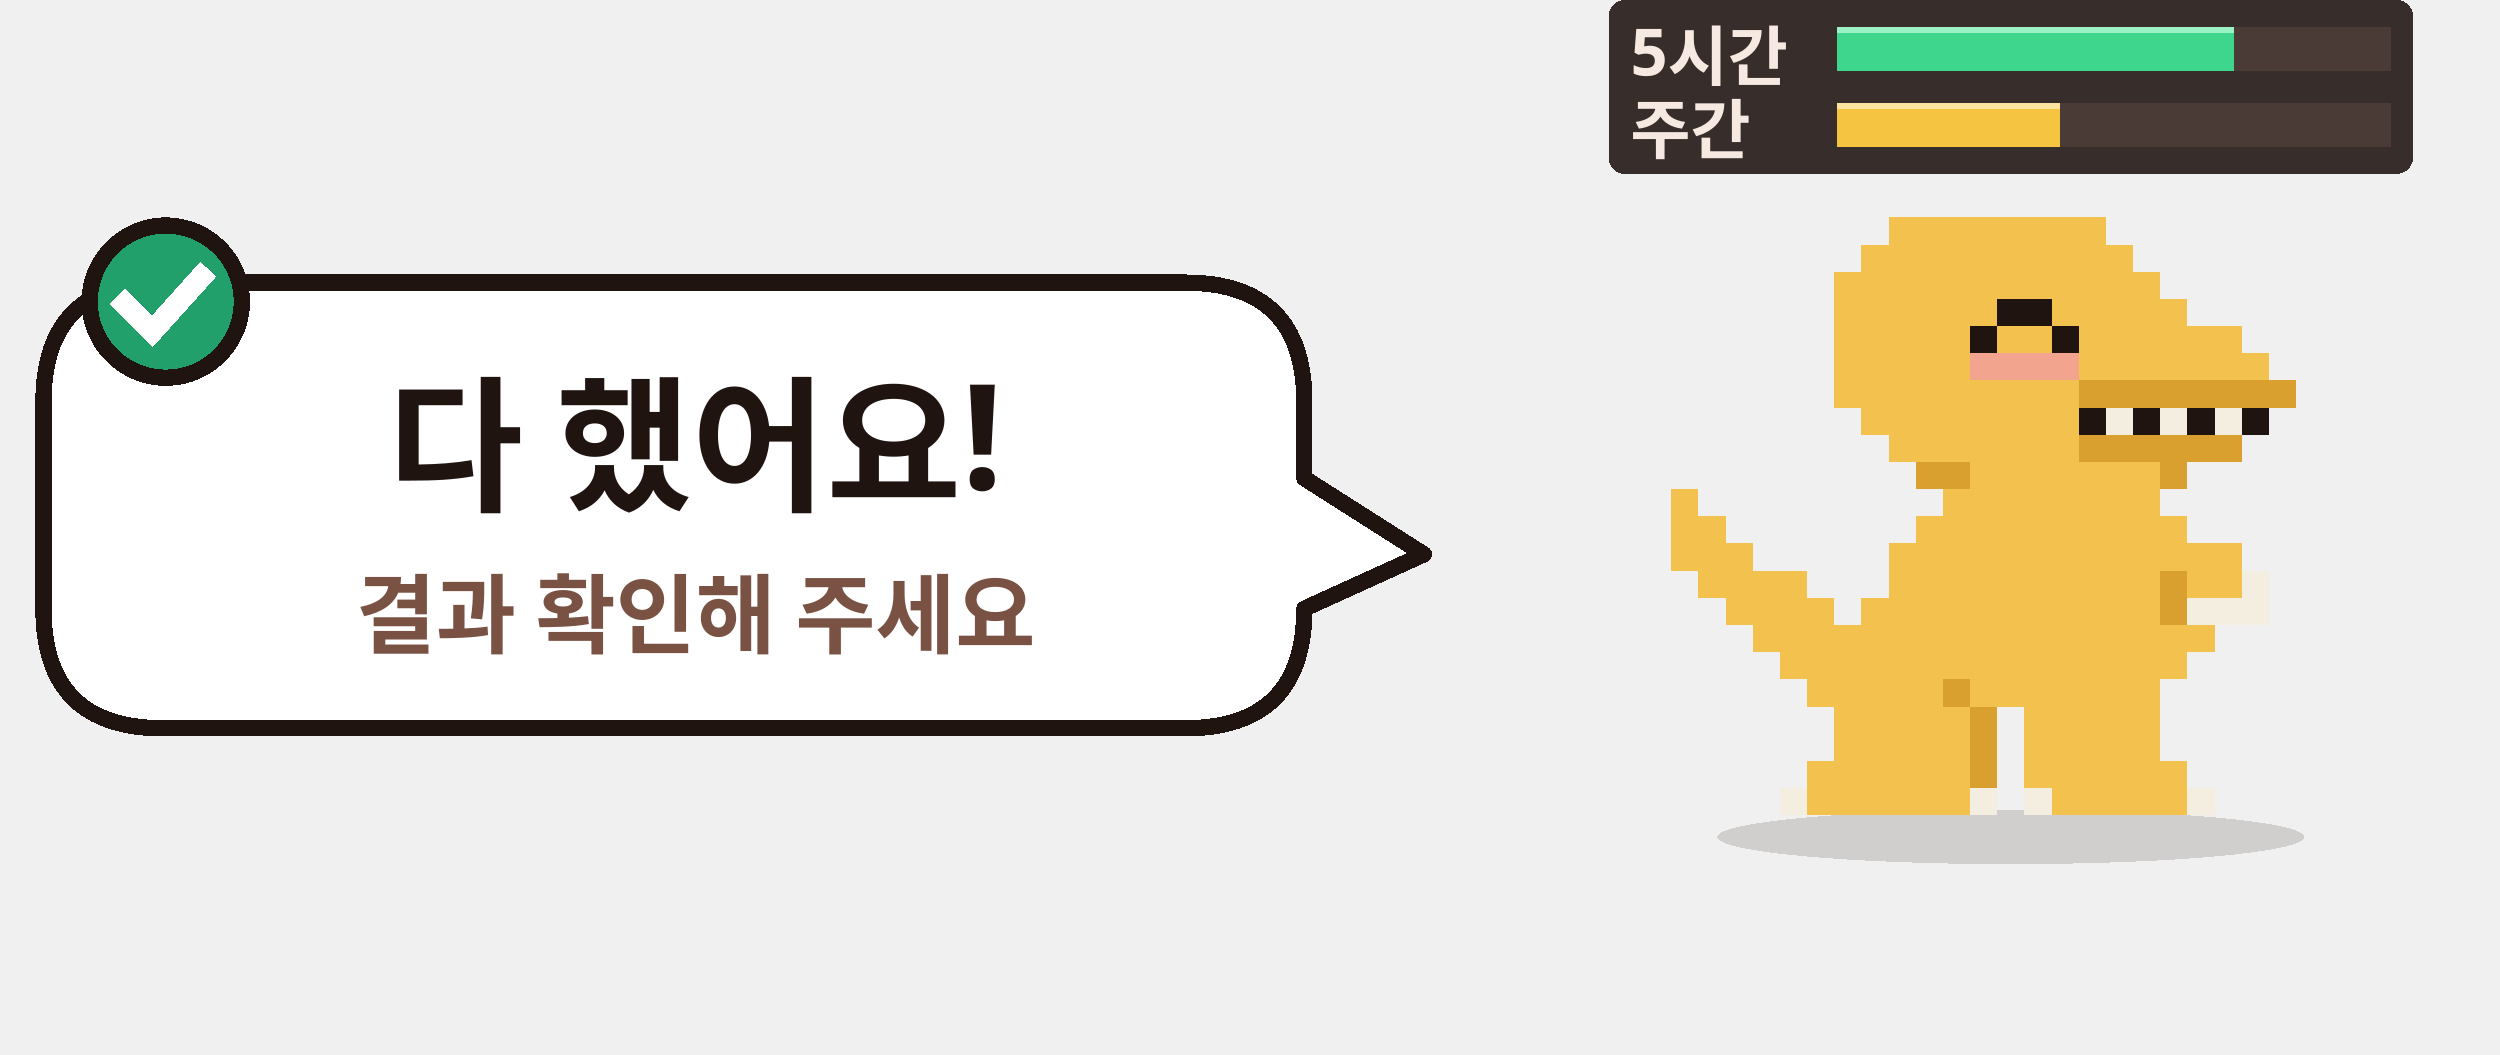
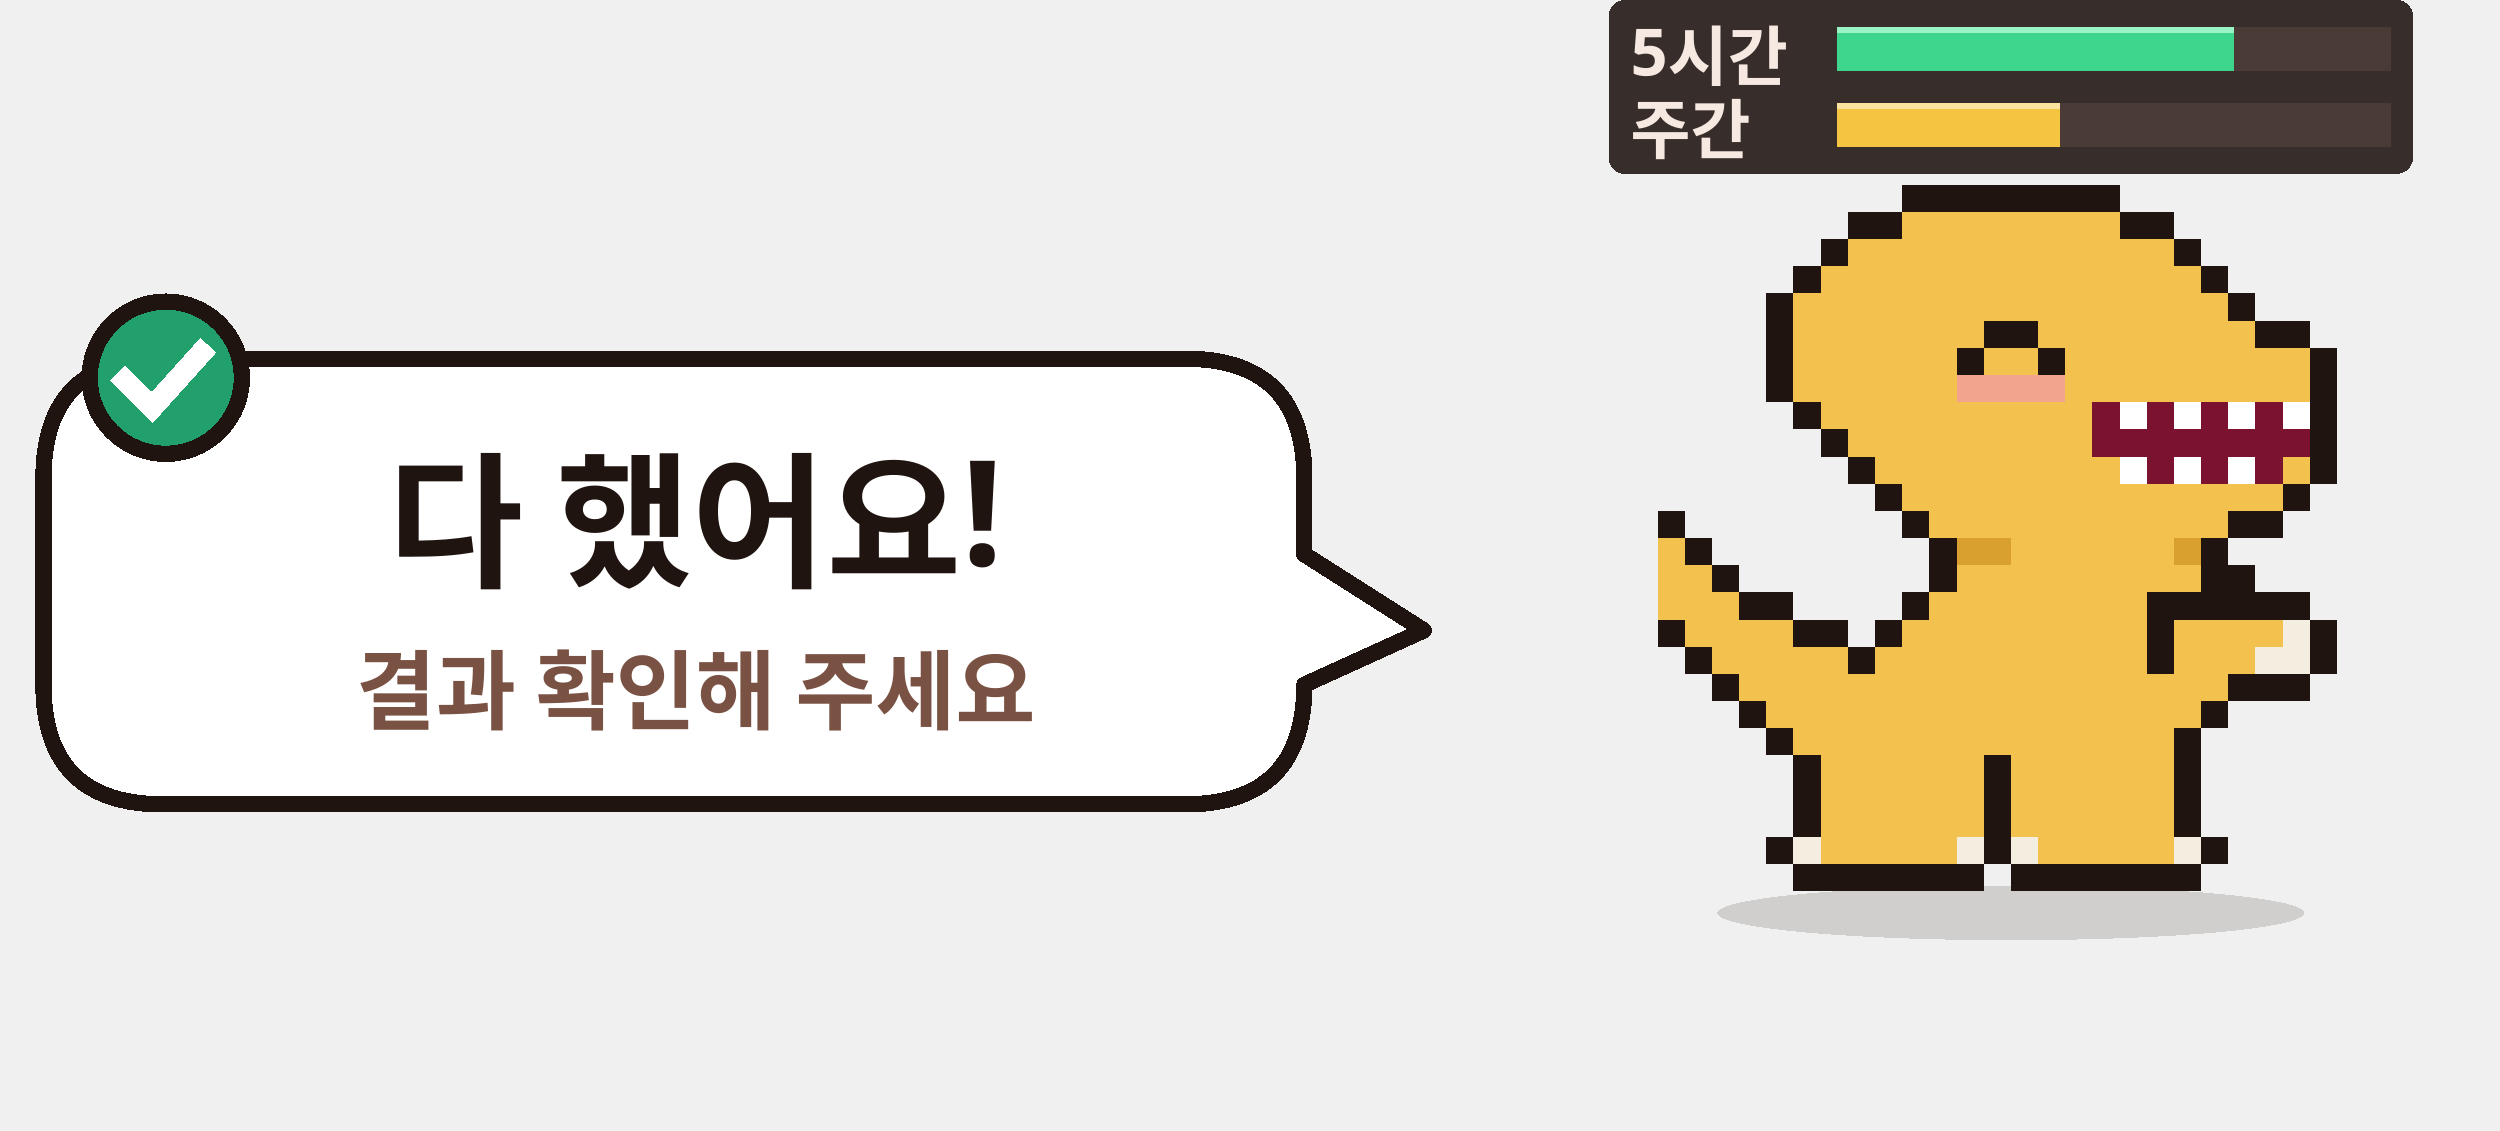
- <svg xmlns="http://www.w3.org/2000/svg" width="460" height="194" viewBox="0 0 460 194" shape-rendering="crispEdges">
+ <svg xmlns="http://www.w3.org/2000/svg" width="460" height="208" viewBox="0 0 460 208" shape-rendering="crispEdges">
  <g transform="translate(370 16)">
    <g transform="scale(1)">
      <g transform="translate(-370 -16)">
        <rect x="296" y="0" width="148" height="32" rx="3" fill="#1F1410" fill-opacity="0.88" />
        <text x="300" y="9" dominant-baseline="central" font-family="'Malgun Gothic','Apple SD Gothic Neo','Noto Sans KR',sans-serif" font-size="12" font-weight="700" fill="#F5E9E2">5시간</text>
        <rect x="338" y="5" width="102" height="8" fill="#4A3B36" />
        <rect x="338" y="5" width="73" height="8" fill="#3DD68C" />
        <rect x="338" y="5" width="73" height="1" fill="#9AF2C5" />
        <text x="300" y="23" dominant-baseline="central" font-family="'Malgun Gothic','Apple SD Gothic Neo','Noto Sans KR',sans-serif" font-size="12" font-weight="700" fill="#F5E9E2">주간</text>
        <rect x="338" y="19" width="102" height="8" fill="#4A3B36" />
        <rect x="338" y="19" width="41" height="8" fill="#F5C542" />
        <rect x="338" y="19" width="41" height="1" fill="#FBE3A0" />
      </g>
    </g>
  </g>
-   <g transform="translate(0 34)">
+   <g transform="translate(0 48)">
    <g transform="translate(262 68)">
      <g transform="scale(1)">
        <g transform="translate(-262 -68)">
          <path d="M30 18 H218 Q240 18 240 40 V54 L262 68 L240 78 Q240 100 218 100 H30 Q8 100 8 78 V40 Q8 18 30 18 Z" fill="#FFFFFF" stroke="#1F1410" stroke-width="3" stroke-linejoin="round" />
          <circle cx="30.5" cy="21.5" r="14" fill="#22A06B" stroke="#1F1410" stroke-width="3" />
          <path d="M23 22 l5 5 l9 -10" stroke="#FFFFFF" stroke-width="4" fill="none" stroke-linecap="square" />
          <text x="128" y="58" text-anchor="middle" font-family="'Malgun Gothic','Apple SD Gothic Neo','Noto Sans KR',sans-serif" font-size="27" font-weight="800" fill="#1F1410">다 했어요!</text>
          <text x="128" y="85" text-anchor="middle" font-family="'Malgun Gothic','Apple SD Gothic Neo','Noto Sans KR',sans-serif" font-size="16" font-weight="600" fill="#7A5244">결과 확인해 주세요</text>
        </g>
      </g>
    </g>
    <g transform="translate(370 118)">
      <g>
        <g transform="translate(-370 -118)">
          <ellipse cx="370" cy="120" rx="54" ry="5" fill="#1F1410" opacity="0.15" />
          <g>
            <animateTransform attributeName="transform" type="translate" values="0 0;0 -8;0 0" keyTimes="0;0.4;1" dur="0.9s" begin="0.8s" repeatCount="indefinite" calcMode="spline" keySplines="0.3 0 0.5 1;0.5 0 0.7 1" />
            <g transform="translate(220 6) scale(10)">
-               <g transform="translate(8.75 0)">
+               <g transform="translate(8.5 -1.5)">
                <g>
                  <animateTransform attributeName="transform" type="translate" values="0 0;0 -0.3" dur="1.4s" calcMode="discrete" repeatCount="indefinite" />
-                   <rect x="4" y="0" width="4" height="0.5" fill="#F2C14E" />
-                   <rect x="3.5" y="0.5" width="5" height="0.5" fill="#F2C14E" />
-                   <rect x="3" y="1" width="6" height="0.5" fill="#F2C14E" />
-                   <rect x="3" y="1.5" width="3" height="0.5" fill="#F2C14E" />
-                   <rect x="6" y="1.5" width="1" height="0.5" fill="#1E9E5A" />
-                   <rect x="7" y="1.5" width="2.5" height="0.5" fill="#F2C14E" />
-                   <rect x="3" y="2" width="3" height="0.5" fill="#F2C14E" />
+                   <rect x="4.5" y="-0.5" width="4" height="0.5" fill="#1F1410" />
+                   <rect x="3.5" y="0" width="1" height="0.5" fill="#1F1410" />
+                   <rect x="8.5" y="0" width="1" height="0.5" fill="#1F1410" />
+                   <rect x="3" y="0.5" width="0.5" height="0.5" fill="#1F1410" />
+                   <rect x="9.5" y="0.5" width="0.5" height="0.5" fill="#1F1410" />
+                   <rect x="2.5" y="1" width="0.5" height="0.5" fill="#1F1410" />
+                   <rect x="10" y="1" width="0.5" height="0.5" fill="#1F1410" />
+                   <rect x="2" y="1.5" width="0.5" height="0.5" fill="#1F1410" />
+                   <rect x="10.5" y="1.5" width="0.5" height="0.5" fill="#1F1410" />
+                   <rect x="2" y="2" width="0.5" height="0.5" fill="#1F1410" />
+                   <rect x="11" y="2" width="1" height="0.5" fill="#1F1410" />
+                   <rect x="2" y="2.5" width="0.5" height="0.5" fill="#1F1410" />
+                   <rect x="12" y="2.5" width="0.5" height="0.5" fill="#1F1410" />
+                   <rect x="2" y="3" width="0.5" height="0.5" fill="#1F1410" />
+                   <rect x="12" y="3" width="0.5" height="0.5" fill="#1F1410" />
+                   <rect x="2.5" y="3.5" width="0.5" height="0.5" fill="#1F1410" />
+                   <rect x="12" y="3.5" width="0.5" height="0.5" fill="#1F1410" />
+                   <rect x="3" y="4" width="0.5" height="0.5" fill="#1F1410" />
+                   <rect x="12" y="4" width="0.5" height="0.5" fill="#1F1410" />
+                   <rect x="3.5" y="4.5" width="0.5" height="0.5" fill="#1F1410" />
+                   <rect x="12" y="4.5" width="0.5" height="0.5" fill="#1F1410" />
+                   <rect x="4" y="5" width="0.5" height="0.5" fill="#1F1410" />
+                   <rect x="11.5" y="5" width="0.5" height="0.5" fill="#1F1410" />
+                   <rect x="0" y="5.5" width="0.5" height="0.5" fill="#1F1410" />
+                   <rect x="4.5" y="5.5" width="0.5" height="0.5" fill="#1F1410" />
+                   <rect x="10.5" y="5.5" width="1" height="0.5" fill="#1F1410" />
+                   <rect x="0.5" y="6" width="0.5" height="0.5" fill="#1F1410" />
+                   <rect x="5" y="6" width="0.5" height="0.5" fill="#1F1410" />
+                   <rect x="10" y="6" width="0.5" height="0.5" fill="#1F1410" />
+                   <rect x="1" y="6.5" width="0.5" height="0.5" fill="#1F1410" />
+                   <rect x="5" y="6.5" width="0.5" height="0.5" fill="#1F1410" />
+                   <rect x="10" y="6.5" width="1" height="0.5" fill="#1F1410" />
+                   <rect x="1.5" y="7" width="1" height="0.5" fill="#1F1410" />
+                   <rect x="4.5" y="7" width="0.5" height="0.5" fill="#1F1410" />
+                   <rect x="11" y="7" width="1" height="0.5" fill="#1F1410" />
+                   <rect x="0" y="7.5" width="0.5" height="0.5" fill="#1F1410" />
+                   <rect x="2.5" y="7.5" width="1" height="0.5" fill="#1F1410" />
+                   <rect x="4" y="7.5" width="0.5" height="0.5" fill="#1F1410" />
+                   <rect x="12" y="7.5" width="0.5" height="0.5" fill="#1F1410" />
+                   <rect x="0.5" y="8" width="0.5" height="0.5" fill="#1F1410" />
+                   <rect x="3.5" y="8" width="0.5" height="0.5" fill="#1F1410" />
+                   <rect x="12" y="8" width="0.5" height="0.5" fill="#1F1410" />
+                   <rect x="1" y="8.5" width="0.5" height="0.5" fill="#1F1410" />
+                   <rect x="10.5" y="8.5" width="1.5" height="0.5" fill="#1F1410" />
+                   <rect x="1.5" y="9" width="0.5" height="0.5" fill="#1F1410" />
+                   <rect x="10" y="9" width="0.5" height="0.5" fill="#1F1410" />
+                   <rect x="2" y="9.5" width="0.5" height="0.5" fill="#1F1410" />
+                   <rect x="9.5" y="9.5" width="0.5" height="0.5" fill="#1F1410" />
+                   <rect x="2.5" y="10" width="0.5" height="0.5" fill="#1F1410" />
+                   <rect x="9.5" y="10" width="0.5" height="0.5" fill="#1F1410" />
+                   <rect x="2.5" y="10.5" width="0.5" height="0.5" fill="#1F1410" />
+                   <rect x="9.5" y="10.5" width="0.5" height="0.5" fill="#1F1410" />
+                   <rect x="2.5" y="11" width="0.5" height="0.5" fill="#1F1410" />
+                   <rect x="9.5" y="11" width="0.5" height="0.5" fill="#1F1410" />
+                   <rect x="2" y="11.5" width="0.5" height="0.5" fill="#1F1410" />
+                   <rect x="6" y="11.5" width="0.5" height="0.5" fill="#1F1410" />
+                   <rect x="10" y="11.5" width="0.5" height="0.5" fill="#1F1410" />
+                   <rect x="2.5" y="12" width="3.5" height="0.5" fill="#1F1410" />
+                   <rect x="6.5" y="12" width="3.5" height="0.5" fill="#1F1410" />
+                   <rect x="4.5" y="0" width="4" height="0.5" fill="#F2C14E" />
+                   <rect x="3.5" y="0.5" width="6" height="0.5" fill="#F2C14E" />
+                   <rect x="3" y="1" width="7" height="0.5" fill="#F2C14E" />
+                   <rect x="2.5" y="1.5" width="8" height="0.5" fill="#F2C14E" />
+                   <rect x="2.5" y="2" width="3.5" height="0.5" fill="#F2C14E" />
                  <rect x="6" y="2" width="1" height="0.5" fill="#1E9E5A" />
-                   <rect x="7" y="2" width="3.5" height="0.5" fill="#F2C14E" />
-                   <rect x="3" y="2.5" width="8" height="0.5" fill="#F2C14E" />
-                   <rect x="3" y="3" width="4.5" height="0.5" fill="#F2C14E" />
-                   <rect x="7.5" y="3" width="4" height="0.5" fill="#D9A030" />
-                   <rect x="3.5" y="3.5" width="4" height="0.5" fill="#F2C14E" />
-                   <rect x="7.5" y="3.5" width="0.5" height="0.5" fill="#1F1410" />
-                   <rect x="8" y="3.5" width="0.5" height="0.5" fill="#F3EEE0" />
-                   <rect x="8.5" y="3.5" width="0.5" height="0.5" fill="#1F1410" />
-                   <rect x="9" y="3.5" width="0.5" height="0.5" fill="#F3EEE0" />
-                   <rect x="9.5" y="3.5" width="0.5" height="0.5" fill="#1F1410" />
-                   <rect x="10" y="3.5" width="0.5" height="0.5" fill="#F3EEE0" />
-                   <rect x="10.5" y="3.5" width="0.5" height="0.5" fill="#1F1410" />
-                   <rect x="4" y="4" width="3.5" height="0.5" fill="#F2C14E" />
-                   <rect x="7.5" y="4" width="3" height="0.5" fill="#D9A030" />
-                   <rect x="4.5" y="4.5" width="1" height="0.5" fill="#D9A030" />
-                   <rect x="5.5" y="4.5" width="3.5" height="0.5" fill="#F2C14E" />
-                   <rect x="9" y="4.5" width="0.5" height="0.5" fill="#D9A030" />
-                   <rect x="0" y="5" width="0.5" height="0.5" fill="#F2C14E" />
-                   <rect x="5" y="5" width="4" height="0.5" fill="#F2C14E" />
-                   <rect x="0" y="5.5" width="1" height="0.5" fill="#F2C14E" />
-                   <rect x="4.5" y="5.5" width="5" height="0.5" fill="#F2C14E" />
-                   <rect x="0" y="6" width="1.5" height="0.5" fill="#F2C14E" />
-                   <rect x="4" y="6" width="6.5" height="0.5" fill="#F2C14E" />
-                   <rect x="0.5" y="6.5" width="2" height="0.5" fill="#F2C14E" />
-                   <rect x="4" y="6.5" width="5" height="0.5" fill="#F2C14E" />
-                   <rect x="9" y="6.5" width="0.5" height="0.5" fill="#D9A030" />
-                   <rect x="9.5" y="6.5" width="1" height="0.5" fill="#F2C14E" />
-                   <rect x="10.5" y="6.5" width="0.5" height="0.5" fill="#F3EEE0" />
-                   <rect x="1" y="7" width="2" height="0.5" fill="#F2C14E" />
-                   <rect x="3.5" y="7" width="5.5" height="0.5" fill="#F2C14E" />
-                   <rect x="9" y="7" width="0.5" height="0.5" fill="#D9A030" />
-                   <rect x="9.5" y="7" width="1.5" height="0.5" fill="#F3EEE0" />
-                   <rect x="1.5" y="7.5" width="8.5" height="0.5" fill="#F2C14E" />
-                   <rect x="2" y="8" width="7.5" height="0.5" fill="#F2C14E" />
-                   <rect x="2.5" y="8.5" width="2.5" height="0.5" fill="#F2C14E" />
-                   <rect x="5" y="8.5" width="0.5" height="0.5" fill="#D9A030" />
-                   <rect x="5.5" y="8.5" width="3.5" height="0.5" fill="#F2C14E" />
-                   <rect x="3" y="9" width="2.5" height="0.5" fill="#F2C14E" />
-                   <rect x="5.5" y="9" width="0.5" height="0.5" fill="#D9A030" />
-                   <rect x="6.5" y="9" width="2.5" height="0.5" fill="#F2C14E" />
-                   <rect x="3" y="9.5" width="2.5" height="0.5" fill="#F2C14E" />
-                   <rect x="5.5" y="9.5" width="0.5" height="0.5" fill="#D9A030" />
-                   <rect x="6.5" y="9.5" width="2.5" height="0.5" fill="#F2C14E" />
-                   <rect x="2.5" y="10" width="3" height="0.5" fill="#F2C14E" />
-                   <rect x="5.5" y="10" width="0.5" height="0.5" fill="#D9A030" />
+                   <rect x="7" y="2" width="4" height="0.5" fill="#F2C14E" />
+                   <rect x="2.5" y="2.5" width="3.5" height="0.5" fill="#F2C14E" />
+                   <rect x="6" y="2.5" width="0.5" height="0.5" fill="#1E9E5A" />
+                   <rect x="6.5" y="2.5" width="0.5" height="0.5" fill="#1F1410" />
+                   <rect x="7" y="2.5" width="5" height="0.5" fill="#F2C14E" />
+                   <rect x="2.5" y="3" width="9.5" height="0.5" fill="#F2C14E" />
+                   <rect x="3" y="3.5" width="5" height="0.5" fill="#F2C14E" />
+                   <rect x="8" y="3.5" width="0.5" height="0.5" fill="#7A1230" />
+                   <rect x="8.5" y="3.5" width="0.5" height="0.5" fill="#FFFFFF" />
+                   <rect x="9" y="3.5" width="0.5" height="0.5" fill="#7A1230" />
+                   <rect x="9.5" y="3.5" width="0.5" height="0.5" fill="#FFFFFF" />
+                   <rect x="10" y="3.5" width="0.5" height="0.5" fill="#7A1230" />
+                   <rect x="10.5" y="3.5" width="0.5" height="0.5" fill="#FFFFFF" />
+                   <rect x="11" y="3.5" width="0.5" height="0.5" fill="#7A1230" />
+                   <rect x="11.5" y="3.5" width="0.5" height="0.5" fill="#FFFFFF" />
+                   <rect x="3.5" y="4" width="4.5" height="0.5" fill="#F2C14E" />
+                   <rect x="8" y="4" width="4" height="0.5" fill="#7A1230" />
+                   <rect x="4" y="4.5" width="4.5" height="0.5" fill="#F2C14E" />
+                   <rect x="8.5" y="4.5" width="0.5" height="0.5" fill="#FFFFFF" />
+                   <rect x="9" y="4.5" width="0.5" height="0.5" fill="#7A1230" />
+                   <rect x="9.5" y="4.5" width="0.5" height="0.5" fill="#FFFFFF" />
+                   <rect x="10" y="4.5" width="0.5" height="0.5" fill="#7A1230" />
+                   <rect x="10.5" y="4.5" width="0.5" height="0.5" fill="#FFFFFF" />
+                   <rect x="11" y="4.5" width="0.5" height="0.5" fill="#7A1230" />
+                   <rect x="11.5" y="4.5" width="0.5" height="0.5" fill="#F2C14E" />
+                   <rect x="4.5" y="5" width="7" height="0.5" fill="#F2C14E" />
+                   <rect x="5" y="5.5" width="5.5" height="0.5" fill="#F2C14E" />
+                   <rect x="0" y="6" width="0.5" height="0.5" fill="#F2C14E" />
+                   <rect x="5.5" y="6" width="1" height="0.5" fill="#D9A030" />
+                   <rect x="6.5" y="6" width="3" height="0.5" fill="#F2C14E" />
+                   <rect x="9.5" y="6" width="0.5" height="0.5" fill="#D9A030" />
+                   <rect x="0" y="6.5" width="1" height="0.5" fill="#F2C14E" />
+                   <rect x="5.5" y="6.5" width="4.5" height="0.5" fill="#F2C14E" />
+                   <rect x="0" y="7" width="1.5" height="0.5" fill="#F2C14E" />
+                   <rect x="5" y="7" width="4" height="0.5" fill="#F2C14E" />
+                   <rect x="9" y="7" width="2" height="0.5" fill="#1F1410" />
+                   <rect x="0.5" y="7.5" width="2" height="0.5" fill="#F2C14E" />
+                   <rect x="4.5" y="7.5" width="4.5" height="0.5" fill="#F2C14E" />
+                   <rect x="9" y="7.5" width="0.5" height="0.5" fill="#1F1410" />
+                   <rect x="9.5" y="7.5" width="2" height="0.5" fill="#F2C14E" />
+                   <rect x="11.5" y="7.5" width="0.5" height="0.5" fill="#F3EEE0" />
+                   <rect x="1" y="8" width="2.5" height="0.5" fill="#F2C14E" />
+                   <rect x="4" y="8" width="5" height="0.5" fill="#F2C14E" />
+                   <rect x="9" y="8" width="0.5" height="0.5" fill="#1F1410" />
+                   <rect x="9.5" y="8" width="1.5" height="0.5" fill="#F2C14E" />
+                   <rect x="11" y="8" width="1" height="0.5" fill="#F3EEE0" />
+                   <rect x="1.5" y="8.5" width="9" height="0.5" fill="#F2C14E" />
+                   <rect x="2" y="9" width="8" height="0.5" fill="#F2C14E" />
+                   <rect x="2.5" y="9.5" width="7" height="0.5" fill="#F2C14E" />
+                   <rect x="3" y="10" width="3" height="0.5" fill="#F2C14E" />
+                   <rect x="6" y="10" width="0.5" height="0.5" fill="#1F1410" />
                  <rect x="6.5" y="10" width="3" height="0.5" fill="#F2C14E" />
-                   <rect x="2" y="10.5" width="0.5" height="0.5" fill="#F3EEE0" />
-                   <rect x="2.5" y="10.5" width="3" height="0.5" fill="#F2C14E" />
-                   <rect x="5.5" y="10.5" width="0.5" height="0.5" fill="#F3EEE0" />
-                   <rect x="6.5" y="10.5" width="0.5" height="0.5" fill="#F3EEE0" />
-                   <rect x="7" y="10.5" width="2.5" height="0.5" fill="#F2C14E" />
-                   <rect x="9.5" y="10.5" width="0.5" height="0.5" fill="#F3EEE0" />
-                   <rect x="6" y="1.5" width="1" height="1" fill="#F2C14E" />
-                   <rect x="6" y="1.5" width="1" height="0.5" fill="#1F1410" />
-                   <rect x="5.5" y="2" width="0.5" height="0.5" fill="#1F1410" />
-                   <rect x="7" y="2" width="0.5" height="0.5" fill="#1F1410" />
-                   <rect x="5.5" y="2.5" width="2" height="0.5" fill="#F2A48E" />
+                   <rect x="3" y="10.5" width="3" height="0.5" fill="#F2C14E" />
+                   <rect x="6" y="10.5" width="0.5" height="0.5" fill="#1F1410" />
+                   <rect x="6.5" y="10.5" width="3" height="0.5" fill="#F2C14E" />
+                   <rect x="3" y="11" width="3" height="0.5" fill="#F2C14E" />
+                   <rect x="6" y="11" width="0.5" height="0.5" fill="#1F1410" />
+                   <rect x="6.5" y="11" width="3" height="0.5" fill="#F2C14E" />
+                   <rect x="2.5" y="11.5" width="0.5" height="0.5" fill="#F3EEE0" />
+                   <rect x="3" y="11.5" width="2.5" height="0.5" fill="#F2C14E" />
+                   <rect x="5.5" y="11.5" width="0.5" height="0.5" fill="#F3EEE0" />
+                   <rect x="6.5" y="11.5" width="0.5" height="0.5" fill="#F3EEE0" />
+                   <rect x="7" y="11.5" width="2.5" height="0.5" fill="#F2C14E" />
+                   <rect x="9.5" y="11.5" width="0.5" height="0.5" fill="#F3EEE0" />
+                   <rect x="6" y="2" width="1" height="1" fill="#F2C14E" />
+                   <rect x="6" y="2" width="1" height="0.5" fill="#1F1410" />
+                   <rect x="5.5" y="2.5" width="0.5" height="0.5" fill="#1F1410" />
+                   <rect x="7" y="2.5" width="0.5" height="0.5" fill="#1F1410" />
+                   <rect x="5.5" y="3" width="2" height="0.5" fill="#F2A48E" />
                </g>
              </g>
            </g>
          </g>
        </g>
      </g>
    </g>
    <g opacity="0">
      <animate attributeName="opacity" values="0;1;0" dur="1.6s" begin="0.9s" repeatCount="indefinite" />
      <rect x="298.5" y="20" width="3" height="12" fill="#E8A317" />
      <rect x="294" y="24.5" width="12" height="3" fill="#E8A317" />
    </g>
    <g opacity="0">
      <animate attributeName="opacity" values="0;1;0" dur="1.6s" begin="1.5s" repeatCount="indefinite" />
      <rect x="442.5" y="38" width="3" height="12" fill="#E8A317" />
      <rect x="438" y="42.5" width="12" height="3" fill="#E8A317" />
    </g>
    <g opacity="0">
      <animate attributeName="opacity" values="0;1;0" dur="1.6s" begin="2.1s" repeatCount="indefinite" />
      <rect x="438.5" y="102" width="3" height="12" fill="#E8A317" />
      <rect x="434" y="106.5" width="12" height="3" fill="#E8A317" />
    </g>
  </g>
</svg>
